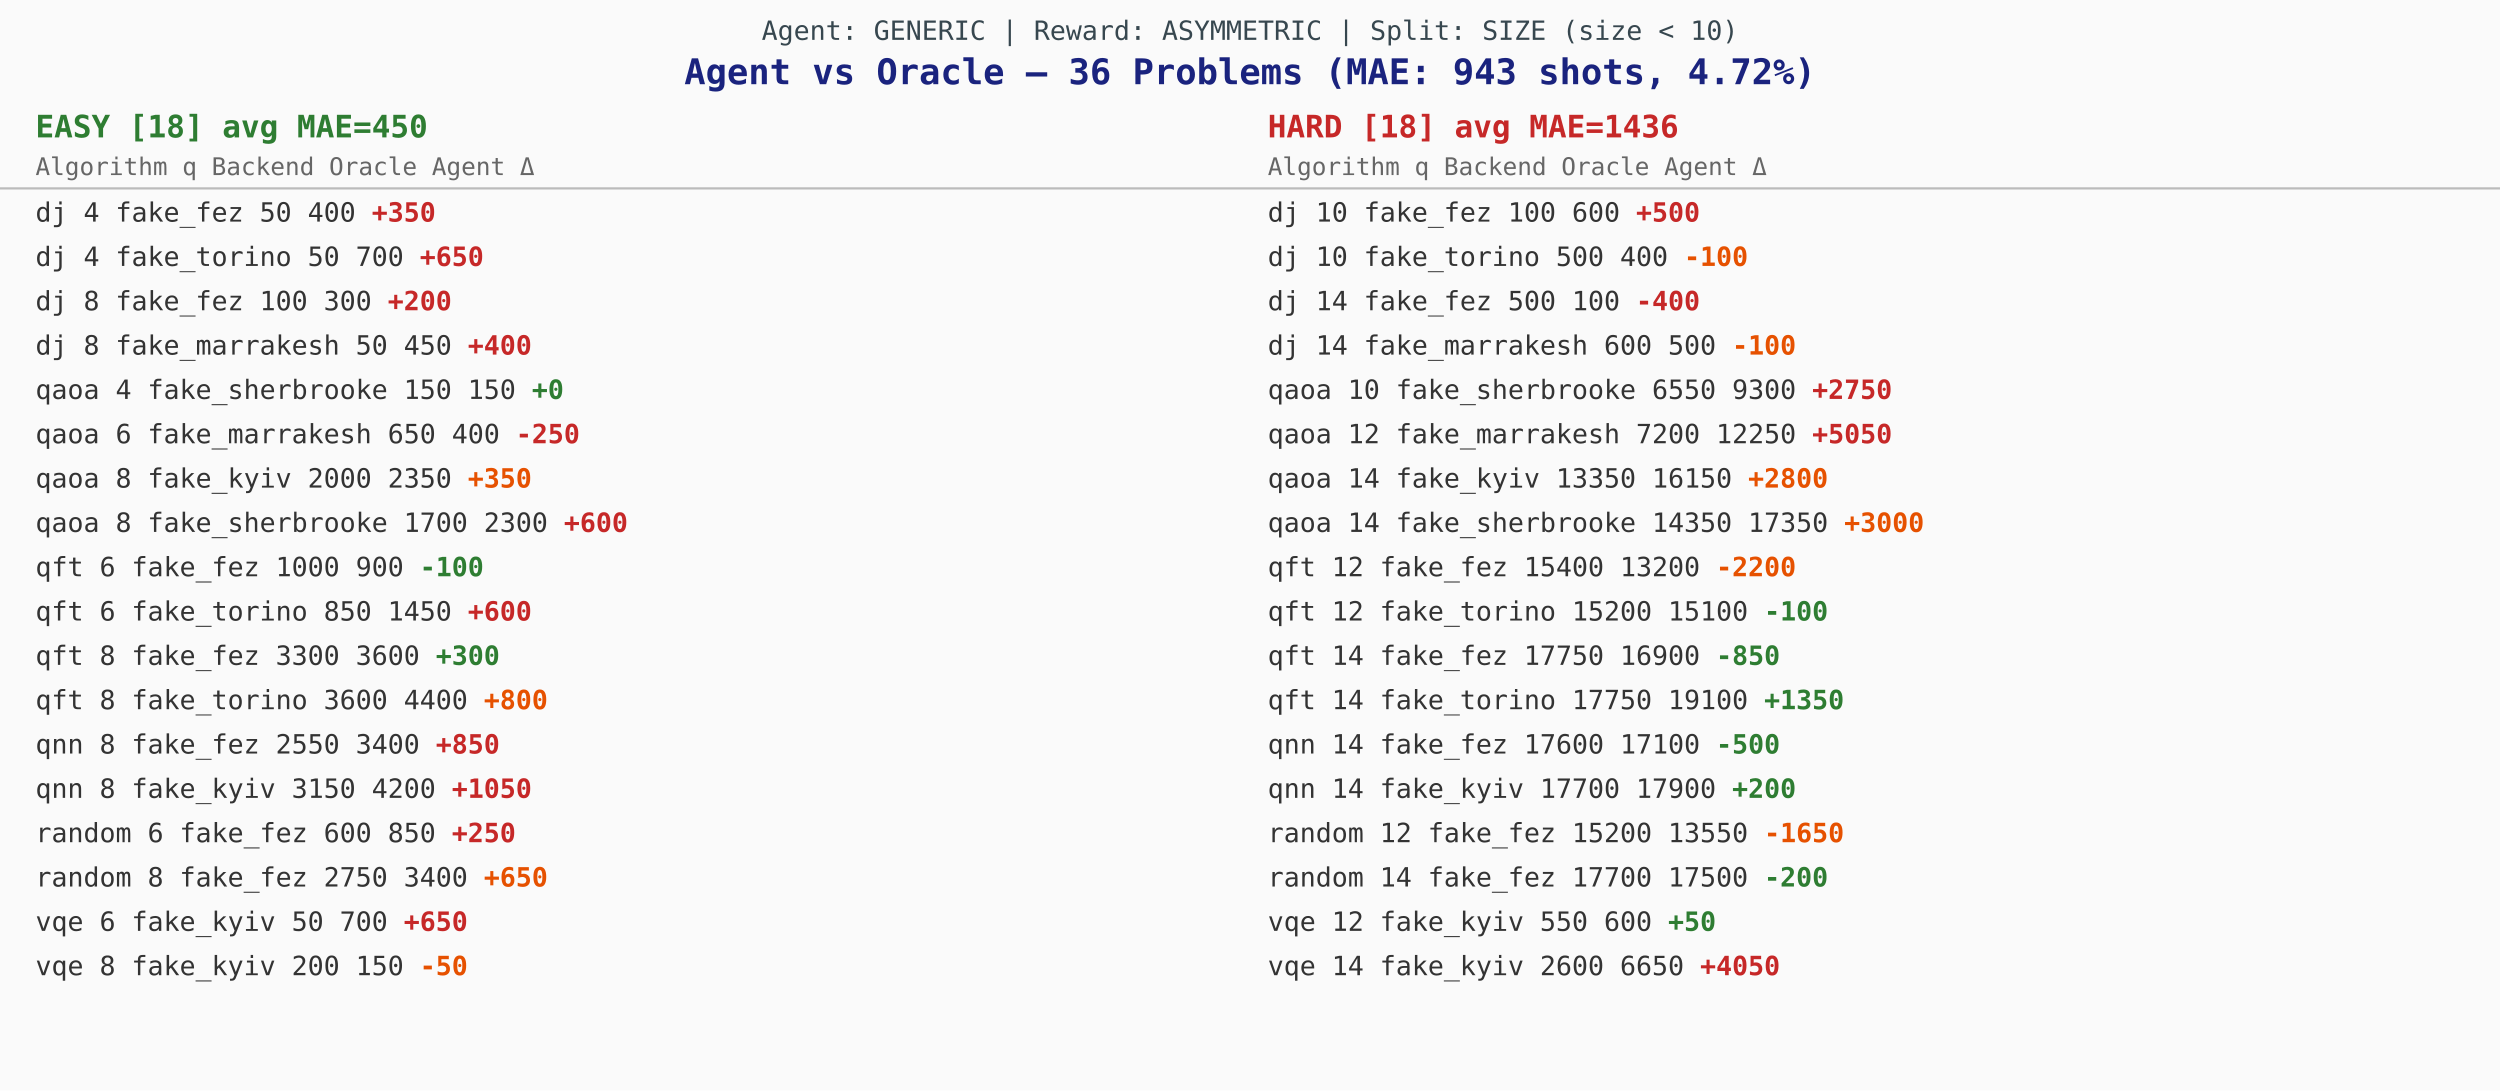
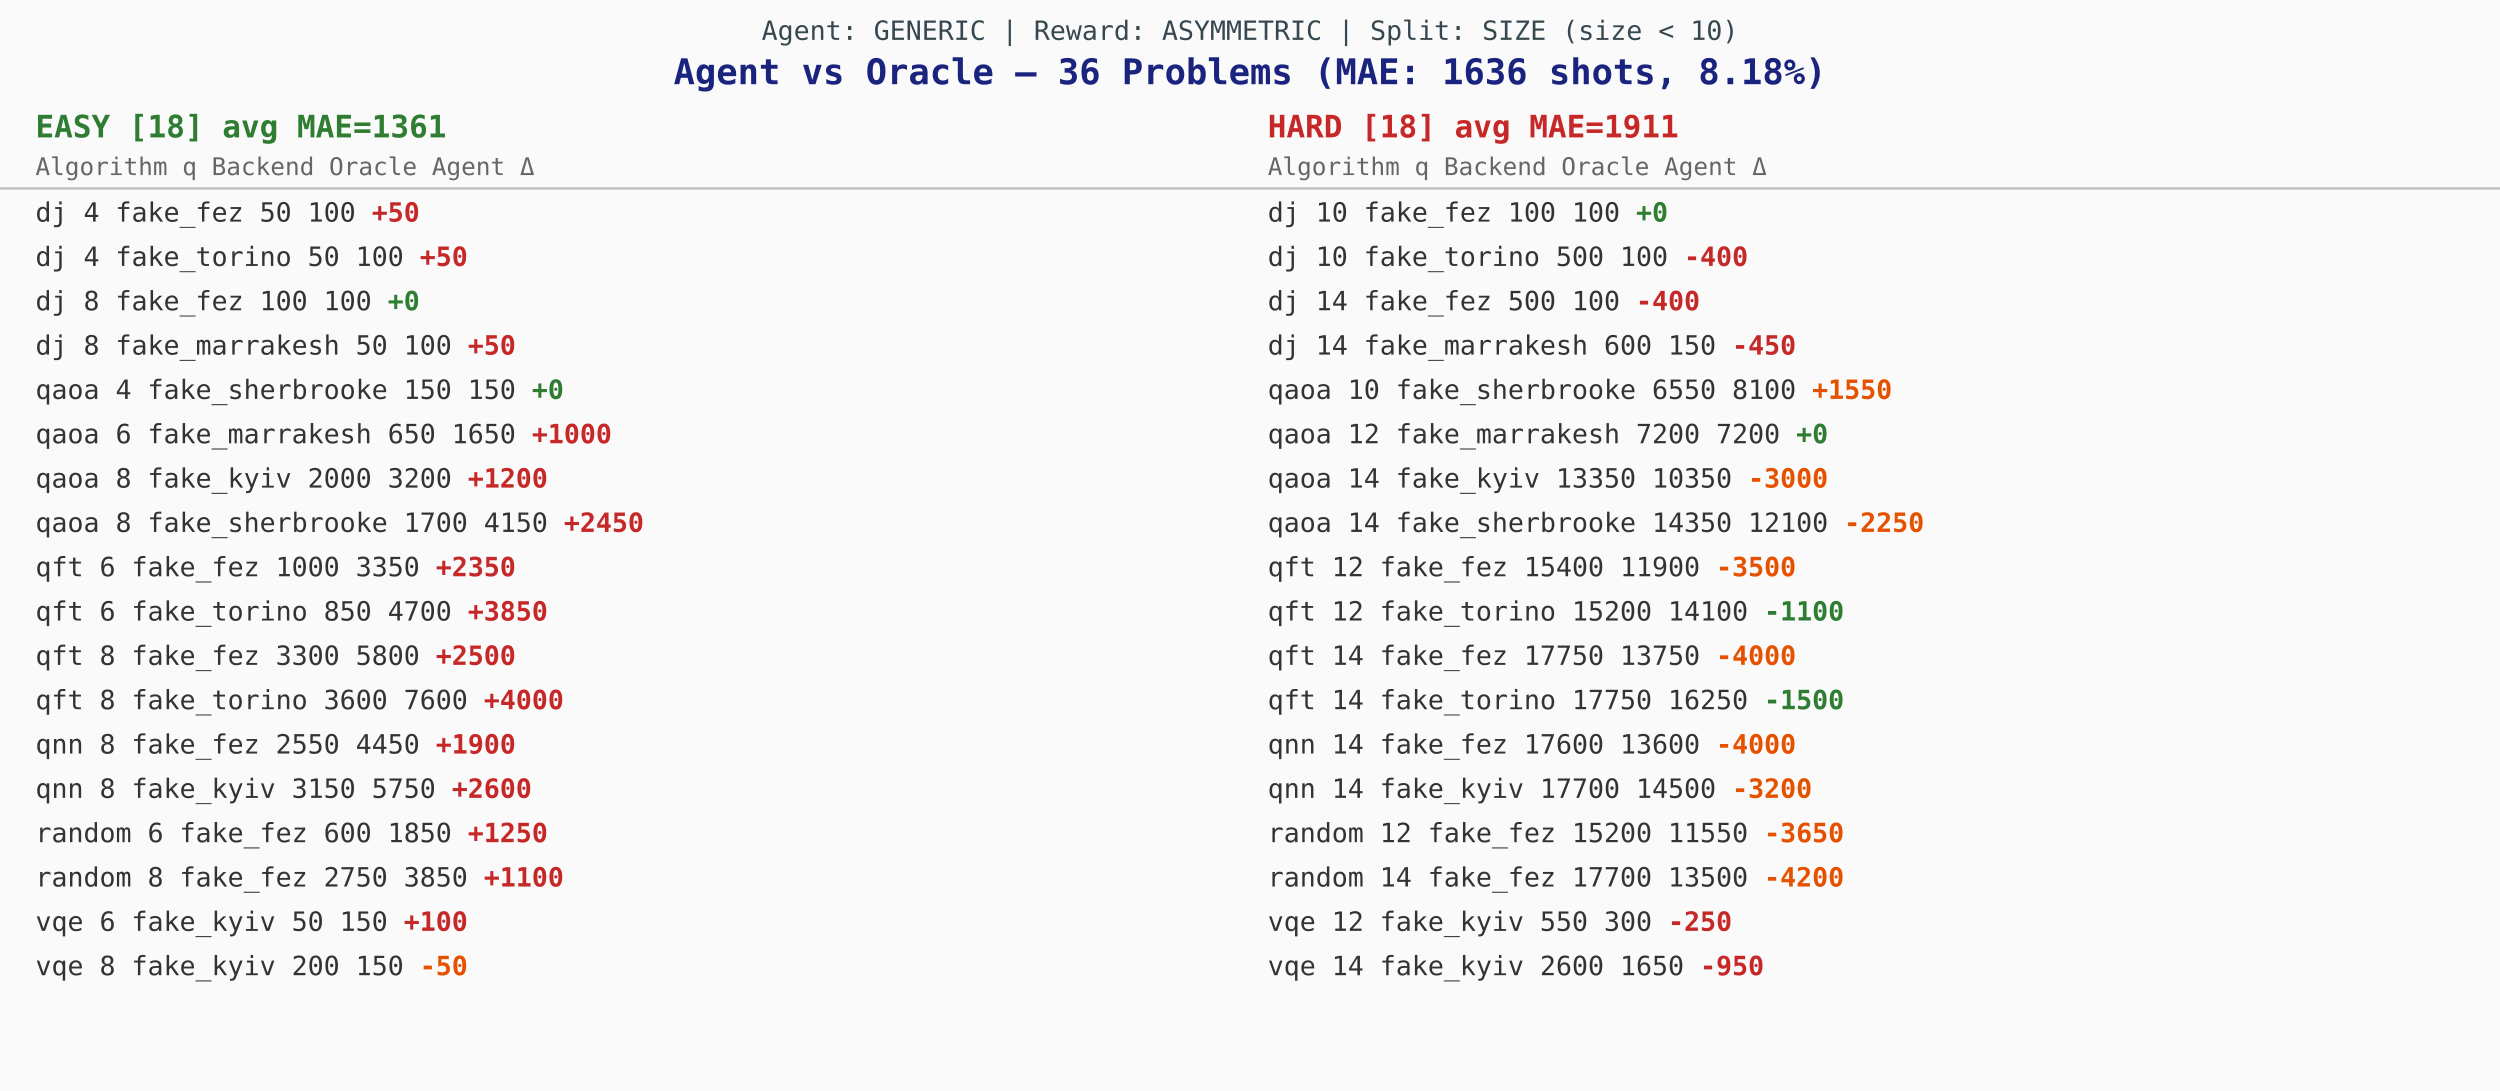
<svg xmlns="http://www.w3.org/2000/svg" width="1128" height="492" font-family="monospace" font-size="12">
  <rect width="1128" height="492" fill="#fafafa" />
  <text x="564" y="18" font-size="12" fill="#37474f" text-anchor="middle">Agent: GENERIC  |  Reward: ASYMMETRIC  |  Split: SIZE (size &lt; 10)</text>
-   <text x="564" y="38" font-size="16" font-weight="bold" fill="#1a237e" text-anchor="middle">Agent vs Oracle — 36 Problems  (MAE: 943 shots, 4.72%)</text>
-   <text x="16" y="62" font-size="14" font-weight="bold" fill="#2e7d32">EASY [18]  avg MAE=450</text>
-   <text x="572" y="62" font-size="14" font-weight="bold" fill="#c62828">HARD [18]  avg MAE=1436</text>
+   <text x="564" y="38" font-size="16" font-weight="bold" fill="#1a237e" text-anchor="middle">Agent vs Oracle — 36 Problems  (MAE: 1636 shots, 8.18%)</text>
+   <text x="16" y="62" font-size="14" font-weight="bold" fill="#2e7d32">EASY [18]  avg MAE=1361</text>
+   <text x="572" y="62" font-size="14" font-weight="bold" fill="#c62828">HARD [18]  avg MAE=1911</text>
  <text x="16" y="79" font-size="11" fill="#666">Algorithm    q  Backend             Oracle   Agent        Δ</text>
  <text x="572" y="79" font-size="11" fill="#666">Algorithm    q  Backend             Oracle   Agent        Δ</text>
  <line x1="0" y1="85" x2="1128" y2="85" stroke="#bbb" />
-   <text x="16" y="100" fill="#333">      dj    4  fake_fez                50     400  <tspan fill="#c62828" font-weight="bold">   +350</tspan>
+   <text x="16" y="100" fill="#333">      dj    4  fake_fez                50     100  <tspan fill="#c62828" font-weight="bold">    +50</tspan>
  </text>
-   <text x="16" y="120" fill="#333">      dj    4  fake_torino             50     700  <tspan fill="#c62828" font-weight="bold">   +650</tspan>
+   <text x="16" y="120" fill="#333">      dj    4  fake_torino             50     100  <tspan fill="#c62828" font-weight="bold">    +50</tspan>
  </text>
-   <text x="16" y="140" fill="#333">      dj    8  fake_fez               100     300  <tspan fill="#c62828" font-weight="bold">   +200</tspan>
+   <text x="16" y="140" fill="#333">      dj    8  fake_fez               100     100  <tspan fill="#2e7d32" font-weight="bold">     +0</tspan>
  </text>
-   <text x="16" y="160" fill="#333">      dj    8  fake_marrakesh          50     450  <tspan fill="#c62828" font-weight="bold">   +400</tspan>
+   <text x="16" y="160" fill="#333">      dj    8  fake_marrakesh          50     100  <tspan fill="#c62828" font-weight="bold">    +50</tspan>
  </text>
  <text x="16" y="180" fill="#333">    qaoa    4  fake_sherbrooke        150     150  <tspan fill="#2e7d32" font-weight="bold">     +0</tspan>
  </text>
-   <text x="16" y="200" fill="#333">    qaoa    6  fake_marrakesh         650     400  <tspan fill="#c62828" font-weight="bold">   -250</tspan>
+   <text x="16" y="200" fill="#333">    qaoa    6  fake_marrakesh         650    1650  <tspan fill="#c62828" font-weight="bold">  +1000</tspan>
  </text>
-   <text x="16" y="220" fill="#333">    qaoa    8  fake_kyiv             2000    2350  <tspan fill="#e65100" font-weight="bold">   +350</tspan>
+   <text x="16" y="220" fill="#333">    qaoa    8  fake_kyiv             2000    3200  <tspan fill="#c62828" font-weight="bold">  +1200</tspan>
  </text>
-   <text x="16" y="240" fill="#333">    qaoa    8  fake_sherbrooke       1700    2300  <tspan fill="#c62828" font-weight="bold">   +600</tspan>
+   <text x="16" y="240" fill="#333">    qaoa    8  fake_sherbrooke       1700    4150  <tspan fill="#c62828" font-weight="bold">  +2450</tspan>
  </text>
-   <text x="16" y="260" fill="#333">     qft    6  fake_fez              1000     900  <tspan fill="#2e7d32" font-weight="bold">   -100</tspan>
+   <text x="16" y="260" fill="#333">     qft    6  fake_fez              1000    3350  <tspan fill="#c62828" font-weight="bold">  +2350</tspan>
  </text>
-   <text x="16" y="280" fill="#333">     qft    6  fake_torino            850    1450  <tspan fill="#c62828" font-weight="bold">   +600</tspan>
+   <text x="16" y="280" fill="#333">     qft    6  fake_torino            850    4700  <tspan fill="#c62828" font-weight="bold">  +3850</tspan>
  </text>
-   <text x="16" y="300" fill="#333">     qft    8  fake_fez              3300    3600  <tspan fill="#2e7d32" font-weight="bold">   +300</tspan>
+   <text x="16" y="300" fill="#333">     qft    8  fake_fez              3300    5800  <tspan fill="#c62828" font-weight="bold">  +2500</tspan>
  </text>
-   <text x="16" y="320" fill="#333">     qft    8  fake_torino           3600    4400  <tspan fill="#e65100" font-weight="bold">   +800</tspan>
+   <text x="16" y="320" fill="#333">     qft    8  fake_torino           3600    7600  <tspan fill="#c62828" font-weight="bold">  +4000</tspan>
  </text>
-   <text x="16" y="340" fill="#333">     qnn    8  fake_fez              2550    3400  <tspan fill="#c62828" font-weight="bold">   +850</tspan>
+   <text x="16" y="340" fill="#333">     qnn    8  fake_fez              2550    4450  <tspan fill="#c62828" font-weight="bold">  +1900</tspan>
  </text>
-   <text x="16" y="360" fill="#333">     qnn    8  fake_kyiv             3150    4200  <tspan fill="#c62828" font-weight="bold">  +1050</tspan>
+   <text x="16" y="360" fill="#333">     qnn    8  fake_kyiv             3150    5750  <tspan fill="#c62828" font-weight="bold">  +2600</tspan>
  </text>
-   <text x="16" y="380" fill="#333">  random    6  fake_fez               600     850  <tspan fill="#c62828" font-weight="bold">   +250</tspan>
+   <text x="16" y="380" fill="#333">  random    6  fake_fez               600    1850  <tspan fill="#c62828" font-weight="bold">  +1250</tspan>
  </text>
-   <text x="16" y="400" fill="#333">  random    8  fake_fez              2750    3400  <tspan fill="#e65100" font-weight="bold">   +650</tspan>
+   <text x="16" y="400" fill="#333">  random    8  fake_fez              2750    3850  <tspan fill="#c62828" font-weight="bold">  +1100</tspan>
  </text>
-   <text x="16" y="420" fill="#333">     vqe    6  fake_kyiv               50     700  <tspan fill="#c62828" font-weight="bold">   +650</tspan>
+   <text x="16" y="420" fill="#333">     vqe    6  fake_kyiv               50     150  <tspan fill="#c62828" font-weight="bold">   +100</tspan>
  </text>
  <text x="16" y="440" fill="#333">     vqe    8  fake_kyiv              200     150  <tspan fill="#e65100" font-weight="bold">    -50</tspan>
  </text>
-   <text x="572" y="100" fill="#333">      dj   10  fake_fez               100     600  <tspan fill="#c62828" font-weight="bold">   +500</tspan>
+   <text x="572" y="100" fill="#333">      dj   10  fake_fez               100     100  <tspan fill="#2e7d32" font-weight="bold">     +0</tspan>
  </text>
-   <text x="572" y="120" fill="#333">      dj   10  fake_torino            500     400  <tspan fill="#e65100" font-weight="bold">   -100</tspan>
+   <text x="572" y="120" fill="#333">      dj   10  fake_torino            500     100  <tspan fill="#c62828" font-weight="bold">   -400</tspan>
  </text>
  <text x="572" y="140" fill="#333">      dj   14  fake_fez               500     100  <tspan fill="#c62828" font-weight="bold">   -400</tspan>
  </text>
-   <text x="572" y="160" fill="#333">      dj   14  fake_marrakesh         600     500  <tspan fill="#e65100" font-weight="bold">   -100</tspan>
+   <text x="572" y="160" fill="#333">      dj   14  fake_marrakesh         600     150  <tspan fill="#c62828" font-weight="bold">   -450</tspan>
  </text>
-   <text x="572" y="180" fill="#333">    qaoa   10  fake_sherbrooke       6550    9300  <tspan fill="#c62828" font-weight="bold">  +2750</tspan>
+   <text x="572" y="180" fill="#333">    qaoa   10  fake_sherbrooke       6550    8100  <tspan fill="#e65100" font-weight="bold">  +1550</tspan>
  </text>
-   <text x="572" y="200" fill="#333">    qaoa   12  fake_marrakesh        7200   12250  <tspan fill="#c62828" font-weight="bold">  +5050</tspan>
+   <text x="572" y="200" fill="#333">    qaoa   12  fake_marrakesh        7200    7200  <tspan fill="#2e7d32" font-weight="bold">     +0</tspan>
  </text>
-   <text x="572" y="220" fill="#333">    qaoa   14  fake_kyiv            13350   16150  <tspan fill="#e65100" font-weight="bold">  +2800</tspan>
+   <text x="572" y="220" fill="#333">    qaoa   14  fake_kyiv            13350   10350  <tspan fill="#e65100" font-weight="bold">  -3000</tspan>
  </text>
-   <text x="572" y="240" fill="#333">    qaoa   14  fake_sherbrooke      14350   17350  <tspan fill="#e65100" font-weight="bold">  +3000</tspan>
+   <text x="572" y="240" fill="#333">    qaoa   14  fake_sherbrooke      14350   12100  <tspan fill="#e65100" font-weight="bold">  -2250</tspan>
  </text>
-   <text x="572" y="260" fill="#333">     qft   12  fake_fez             15400   13200  <tspan fill="#e65100" font-weight="bold">  -2200</tspan>
+   <text x="572" y="260" fill="#333">     qft   12  fake_fez             15400   11900  <tspan fill="#e65100" font-weight="bold">  -3500</tspan>
  </text>
-   <text x="572" y="280" fill="#333">     qft   12  fake_torino          15200   15100  <tspan fill="#2e7d32" font-weight="bold">   -100</tspan>
+   <text x="572" y="280" fill="#333">     qft   12  fake_torino          15200   14100  <tspan fill="#2e7d32" font-weight="bold">  -1100</tspan>
  </text>
-   <text x="572" y="300" fill="#333">     qft   14  fake_fez             17750   16900  <tspan fill="#2e7d32" font-weight="bold">   -850</tspan>
+   <text x="572" y="300" fill="#333">     qft   14  fake_fez             17750   13750  <tspan fill="#e65100" font-weight="bold">  -4000</tspan>
  </text>
-   <text x="572" y="320" fill="#333">     qft   14  fake_torino          17750   19100  <tspan fill="#2e7d32" font-weight="bold">  +1350</tspan>
+   <text x="572" y="320" fill="#333">     qft   14  fake_torino          17750   16250  <tspan fill="#2e7d32" font-weight="bold">  -1500</tspan>
  </text>
-   <text x="572" y="340" fill="#333">     qnn   14  fake_fez             17600   17100  <tspan fill="#2e7d32" font-weight="bold">   -500</tspan>
+   <text x="572" y="340" fill="#333">     qnn   14  fake_fez             17600   13600  <tspan fill="#e65100" font-weight="bold">  -4000</tspan>
  </text>
-   <text x="572" y="360" fill="#333">     qnn   14  fake_kyiv            17700   17900  <tspan fill="#2e7d32" font-weight="bold">   +200</tspan>
+   <text x="572" y="360" fill="#333">     qnn   14  fake_kyiv            17700   14500  <tspan fill="#e65100" font-weight="bold">  -3200</tspan>
  </text>
-   <text x="572" y="380" fill="#333">  random   12  fake_fez             15200   13550  <tspan fill="#e65100" font-weight="bold">  -1650</tspan>
+   <text x="572" y="380" fill="#333">  random   12  fake_fez             15200   11550  <tspan fill="#e65100" font-weight="bold">  -3650</tspan>
  </text>
-   <text x="572" y="400" fill="#333">  random   14  fake_fez             17700   17500  <tspan fill="#2e7d32" font-weight="bold">   -200</tspan>
+   <text x="572" y="400" fill="#333">  random   14  fake_fez             17700   13500  <tspan fill="#e65100" font-weight="bold">  -4200</tspan>
  </text>
-   <text x="572" y="420" fill="#333">     vqe   12  fake_kyiv              550     600  <tspan fill="#2e7d32" font-weight="bold">    +50</tspan>
+   <text x="572" y="420" fill="#333">     vqe   12  fake_kyiv              550     300  <tspan fill="#c62828" font-weight="bold">   -250</tspan>
  </text>
-   <text x="572" y="440" fill="#333">     vqe   14  fake_kyiv             2600    6650  <tspan fill="#c62828" font-weight="bold">  +4050</tspan>
+   <text x="572" y="440" fill="#333">     vqe   14  fake_kyiv             2600    1650  <tspan fill="#c62828" font-weight="bold">   -950</tspan>
  </text>
</svg>
